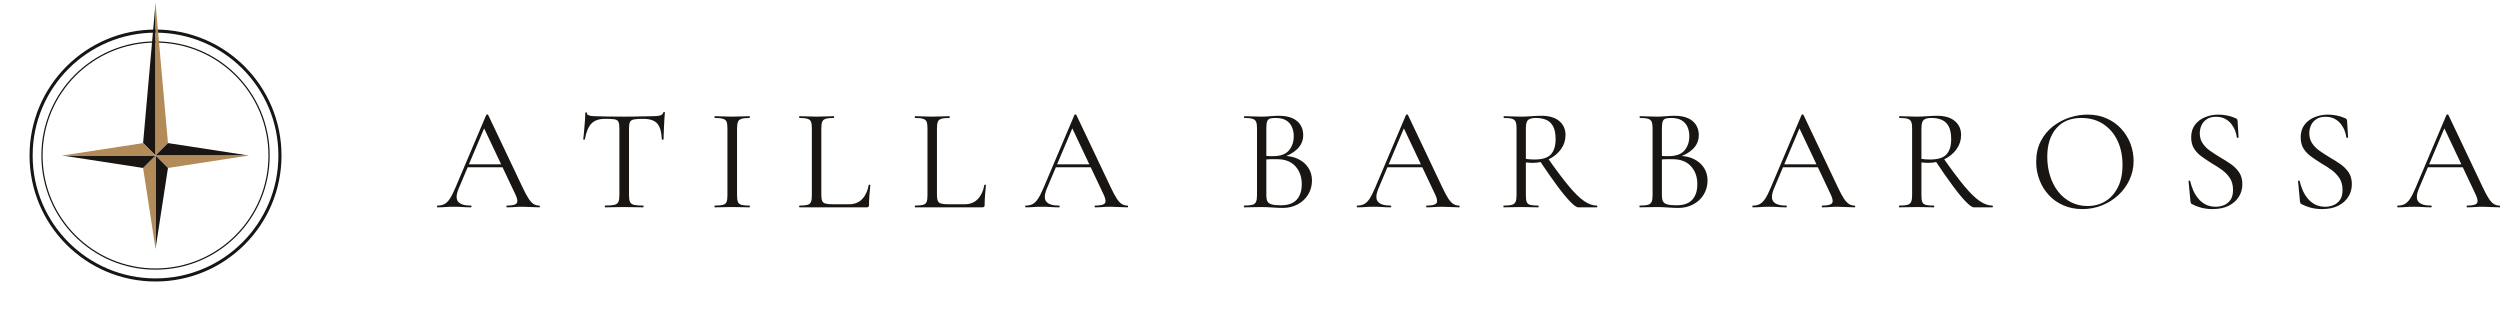
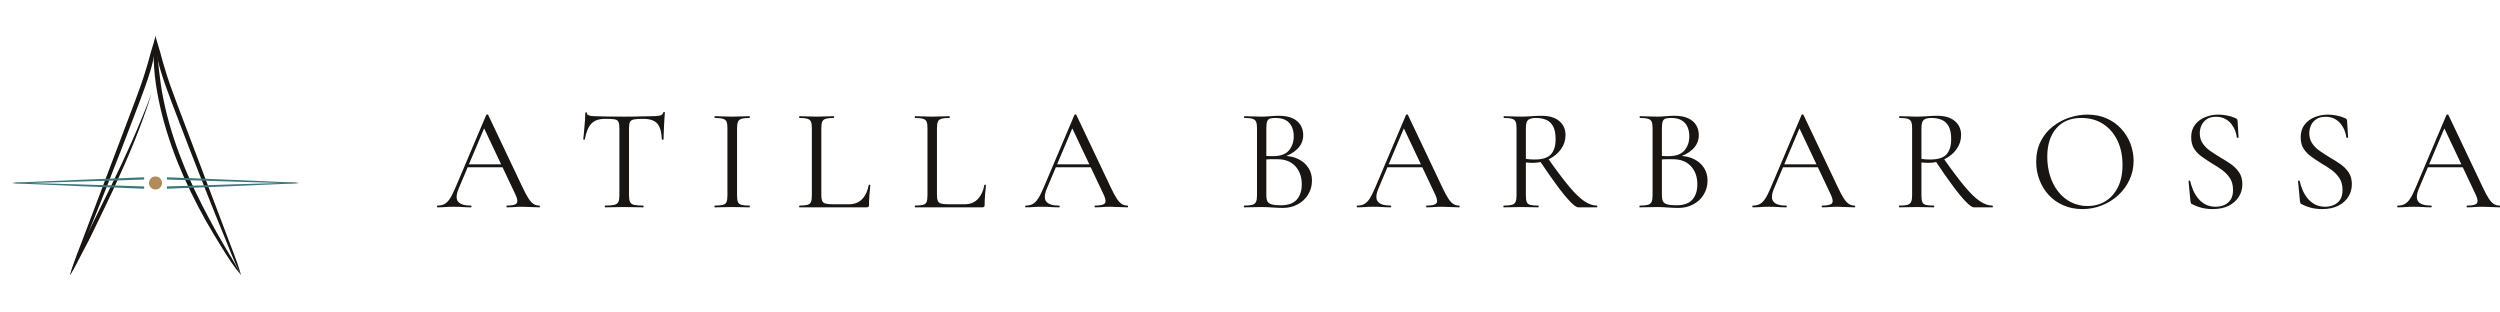
- <svg xmlns="http://www.w3.org/2000/svg" viewBox="0 0 514.38 64.00" role="img" aria-label="Atilla Barbarossa">
+ <svg xmlns="http://www.w3.org/2000/svg" viewBox="0 0 514.38 64" role="img" aria-label="Atilla Barbarossa">
  <g transform="scale(0.64)">
-     <circle cx="50" cy="50" r="40" fill="none" stroke="#181512" stroke-width="1" />
-     <circle cx="50" cy="50" r="36.5" fill="none" stroke="#181512" stroke-width="0.4" />
-     <polygon points="50,1 46,46 50,50" fill="#181512" />
-     <polygon points="50,1 54,46 50,50" fill="#b38b59" />
-     <polygon points="80,50 54,46 50,50" fill="#181512" />
-     <polygon points="80,50 54,54 50,50" fill="#b38b59" />
-     <polygon points="50,80 54,54 50,50" fill="#181512" />
-     <polygon points="50,80 46,54 50,50" fill="#b38b59" />
-     <polygon points="20,50 46,54 50,50" fill="#181512" />
-     <polygon points="20,50 46,46 50,50" fill="#b38b59" />
+     <path d="M50 11.55C49.6 13.35 48.96 15.08 48.48 16.86C48.05 18.63 47.5 20.37 46.99 22.12C45.95 25.64 44.7 29.09 43.41 32.52C39.9 41.82 36.38 51.12 32.85 60.42C31.07 65.07 29.3 69.73 27.56 74.39C25.87 79.08 23.81 83.63 22.51 88.45C24.87 84.05 26.47 79.32 28.42 74.73C30.32 70.12 32.17 65.5 33.99 60.86C37.65 51.61 41.24 42.33 44.76 33.03C46.07 29.57 47.35 26.09 48.41 22.54C48.95 20.77 49.34 18.94 49.7 17.12C50 15.3 49.98 13.39 50 11.55Z" fill="#181512" />
+     <path d="M50 11.55C50.02 13.39 50 15.3 50.3 17.12C50.66 18.94 51.05 20.77 51.59 22.54C52.65 26.09 53.93 29.57 55.24 33.03C58.76 42.33 62.35 51.61 66.01 60.86C67.83 65.5 69.68 70.12 71.58 74.73C73.53 79.32 75.13 84.05 77.49 88.45C76.19 83.63 74.13 79.08 72.44 74.39C70.7 69.73 68.93 65.07 67.15 60.42C63.62 51.12 60.1 41.82 56.59 32.52C55.3 29.09 54.05 25.64 53.01 22.12C52.5 20.37 51.95 18.63 51.52 16.86C51.04 15.08 50.4 13.35 50 11.55Z" fill="#181512" />
+     <path d="M50 11.55C49.34 15.06 49.25 18.44 49.57 21.99C49.78 25.45 50.37 28.89 51.04 32.28C52.44 39.09 54.54 45.74 57.11 52.19C59.73 58.67 62.8 64.97 66.22 71.05C67.94 74.08 69.73 77.06 71.58 80C73.41 82.95 75.24 85.81 77.49 88.45C75.98 85.35 74.16 82.47 72.4 79.51C70.64 76.52 68.95 73.51 67.32 70.45C64.05 64.34 61.01 58.11 58.49 51.65C55.96 45.27 53.91 38.7 52.55 31.98C51.86 28.63 51.43 25.25 51.03 21.86C50.72 18.41 50.41 14.99 50 11.55Z" fill="#181512" />
+     <path d="M48.75 30C44.86 40.3 40.36 50.33 35.51 60.2C33.22 64.89 30.91 69.57 28.59 74.24C27.41 76.54 26.41 78.91 25.36 81.27C24.34 83.65 23.21 85.95 22.51 88.45C23.95 86.3 25.01 83.97 26.22 81.69C27.41 79.4 28.66 77.15 29.75 74.81C32.02 70.11 34.33 65.43 36.53 60.69C41.15 50.7 45.49 40.52 48.75 30Z" fill="#181512" />
+     <path d="M3.89 58.87C5.65 59.06 7.43 58.86 9.2 58.85C10.97 58.8 12.74 58.75 14.51 58.7C18.05 58.6 21.59 58.49 25.13 58.39C32.2 58.17 39.28 57.94 46.36 57.72L46.33 56.99C39.26 57.27 32.18 57.55 25.11 57.83C21.57 57.99 18.03 58.14 14.5 58.29C12.73 58.37 10.96 58.44 9.19 58.52C7.43 58.63 5.63 58.56 3.89 58.87Z" fill="#38787b" />
+     <path d="M3.89 58.79C5.63 59.1 7.43 59.03 9.19 59.15C10.96 59.22 12.73 59.3 14.5 59.37C18.03 59.52 21.57 59.68 25.11 59.83C32.18 60.11 39.26 60.39 46.33 60.68L46.36 59.94C39.28 59.72 32.2 59.5 25.13 59.27C21.59 59.17 18.05 59.07 14.51 58.96C12.74 58.91 10.97 58.86 9.2 58.81C7.43 58.8 5.65 58.6 3.89 58.79Z" fill="#38787b" />
+     <path d="M96.11 58.87C94.37 58.56 92.57 58.63 90.81 58.52C89.04 58.44 87.27 58.37 85.5 58.29C81.97 58.14 78.43 57.99 74.89 57.83C67.82 57.55 60.74 57.27 53.67 56.99L53.64 57.72C60.72 57.94 67.8 58.17 74.87 58.39C78.41 58.49 81.95 58.6 85.49 58.7C87.26 58.75 89.03 58.8 90.8 58.85C92.57 58.86 94.35 59.06 96.11 58.87Z" fill="#38787b" />
+     <path d="M96.11 58.79C94.35 58.6 92.57 58.8 90.8 58.81C89.03 58.86 87.26 58.91 85.49 58.96C81.95 59.07 78.41 59.17 74.87 59.27C67.8 59.5 60.72 59.72 53.64 59.94L53.67 60.68C60.74 60.39 67.82 60.11 74.89 59.83C78.43 59.68 81.97 59.52 85.5 59.37C87.27 59.3 89.04 59.22 90.81 59.15C92.57 59.03 94.37 59.1 96.11 58.79Z" fill="#38787b" />
+     <circle cx="50" cy="58.831" r="2.1" fill="#b38b59" />
  </g>
  <path transform="translate(90.00 23.91)" d="M5.82 10.5 6.12 9.9H14.07L14.28 10.5ZM20.97 18.39Q21.09 18.39 21.09 18.57Q21.09 18.75 20.97 18.75Q20.1 18.75 19.2 18.69Q18.3 18.63 17.46 18.63Q16.53 18.63 15.84 18.69Q15.15 18.75 14.31 18.75Q14.19 18.75 14.19 18.57Q14.19 18.39 14.31 18.39Q15.9 18.39 16.29 17.93Q16.68 17.46 16.08 16.17L9.42 2.1L10.17 1.17L4.35 14.94Q3.6 16.77 4.26 17.58Q4.92 18.39 6.87 18.39Q7.02 18.39 7.02 18.57Q7.02 18.75 6.87 18.75Q5.97 18.75 5.22 18.69Q4.47 18.63 3.33 18.63Q2.25 18.63 1.6 18.69Q0.96 18.75 0.03 18.75Q-0.09 18.75 -0.09 18.57Q-0.09 18.39 0.03 18.39Q0.84 18.39 1.44 18.08Q2.04 17.76 2.56 16.97Q3.09 16.17 3.72 14.67L10.05 -0.27Q10.11 -0.36 10.26 -0.36Q10.41 -0.36 10.44 -0.27L17.52 14.64Q18.21 16.11 18.75 16.94Q19.29 17.76 19.81 18.08Q20.34 18.39 20.97 18.39ZM34.5 0.54Q32.64 0.54 31.7 1.5Q30.75 2.46 30.33 4.77Q30.33 4.83 30.16 4.83Q30 4.83 30 4.77Q30.06 4.38 30.12 3.68Q30.18 2.97 30.25 2.16Q30.33 1.35 30.38 0.59Q30.42 -0.18 30.42 -0.66Q30.42 -0.81 30.59 -0.81Q30.75 -0.81 30.75 -0.66Q30.75 -0.36 31.05 -0.22Q31.35 -0.09 31.73 -0.04Q32.1 0 32.37 0Q34.95 0.09 38.4 0.09Q40.53 0.09 41.77 0.04Q43.02 0 44.19 0Q45.21 0 45.77 -0.13Q46.32 -0.27 46.47 -0.75Q46.5 -0.87 46.65 -0.87Q46.8 -0.87 46.8 -0.75Q46.77 -0.3 46.71 0.48Q46.65 1.26 46.62 2.1Q46.59 2.94 46.56 3.66Q46.53 4.38 46.53 4.77Q46.53 4.83 46.35 4.83Q46.17 4.83 46.17 4.77Q46.08 2.43 45.21 1.48Q44.34 0.54 42.33 0.54Q41.07 0.54 40.44 0.66Q39.81 0.78 39.62 1.19Q39.42 1.59 39.42 2.49V16.32Q39.42 17.19 39.63 17.64Q39.84 18.09 40.45 18.24Q41.07 18.39 42.33 18.39Q42.42 18.39 42.42 18.57Q42.42 18.75 42.33 18.75Q41.55 18.75 40.56 18.72Q39.57 18.69 38.4 18.69Q37.29 18.69 36.3 18.72Q35.31 18.75 34.5 18.75Q34.44 18.75 34.44 18.57Q34.44 18.39 34.5 18.39Q35.73 18.39 36.38 18.24Q37.02 18.09 37.23 17.64Q37.44 17.19 37.44 16.32V2.43Q37.44 1.53 37.23 1.13Q37.02 0.72 36.39 0.63Q35.76 0.54 34.5 0.54ZM61.65 16.32Q61.65 17.19 61.83 17.64Q62.01 18.09 62.56 18.24Q63.12 18.39 64.2 18.39Q64.29 18.39 64.29 18.57Q64.29 18.75 64.2 18.75Q63.48 18.75 62.59 18.72Q61.71 18.69 60.63 18.69Q59.64 18.69 58.72 18.72Q57.81 18.75 57.09 18.75Q57 18.75 57 18.57Q57 18.39 57.09 18.39Q58.17 18.39 58.74 18.24Q59.31 18.09 59.49 17.64Q59.67 17.19 59.67 16.32V2.43Q59.67 1.56 59.49 1.13Q59.31 0.69 58.74 0.53Q58.17 0.36 57.09 0.36Q57 0.36 57 0.18Q57 0 57.09 0Q57.81 0 58.72 0.04Q59.64 0.09 60.63 0.09Q61.71 0.09 62.61 0.04Q63.51 0 64.2 0Q64.29 0 64.29 0.18Q64.29 0.36 64.2 0.36Q63.12 0.36 62.56 0.54Q62.01 0.72 61.83 1.17Q61.65 1.62 61.65 2.49ZM78.99 2.46V16.2Q78.99 17.01 79.17 17.43Q79.35 17.85 79.87 17.98Q80.4 18.12 81.39 18.12H84.66Q86.4 18.12 87.42 17.02Q88.44 15.93 88.74 14.16Q88.74 14.07 88.9 14.09Q89.07 14.1 89.07 14.19Q88.98 15 88.89 16.16Q88.8 17.31 88.8 18.3Q88.8 18.75 88.35 18.75H74.49Q74.43 18.75 74.43 18.57Q74.43 18.39 74.49 18.39Q75.57 18.39 76.12 18.24Q76.68 18.09 76.86 17.64Q77.04 17.19 77.04 16.32V2.43Q77.04 1.56 76.86 1.13Q76.68 0.69 76.12 0.53Q75.57 0.36 74.49 0.36Q74.43 0.36 74.43 0.18Q74.43 0 74.49 0Q75.21 0 76.11 0.04Q77.01 0.09 78 0.09Q79.05 0.09 79.95 0.04Q80.85 0 81.54 0Q81.63 0 81.63 0.18Q81.63 0.36 81.54 0.36Q80.46 0.36 79.9 0.53Q79.35 0.69 79.17 1.14Q78.99 1.59 78.99 2.46ZM102.78 2.46V16.2Q102.78 17.01 102.96 17.43Q103.14 17.85 103.66 17.98Q104.19 18.12 105.18 18.12H108.45Q110.19 18.12 111.21 17.02Q112.23 15.93 112.53 14.16Q112.53 14.07 112.69 14.09Q112.86 14.1 112.86 14.19Q112.77 15 112.68 16.16Q112.59 17.31 112.59 18.3Q112.59 18.75 112.14 18.75H98.28Q98.22 18.75 98.22 18.57Q98.22 18.39 98.28 18.39Q99.36 18.39 99.91 18.24Q100.47 18.09 100.65 17.64Q100.83 17.19 100.83 16.32V2.43Q100.83 1.56 100.65 1.13Q100.47 0.69 99.91 0.53Q99.36 0.36 98.28 0.36Q98.22 0.36 98.22 0.18Q98.22 0 98.28 0Q99 0 99.9 0.04Q100.8 0.09 101.79 0.09Q102.84 0.09 103.74 0.04Q104.64 0 105.33 0Q105.42 0 105.42 0.18Q105.42 0.36 105.33 0.36Q104.25 0.36 103.69 0.53Q103.14 0.69 102.96 1.14Q102.78 1.59 102.78 2.46ZM126.84 10.5 127.14 9.9H135.09L135.3 10.5ZM141.99 18.39Q142.11 18.39 142.11 18.57Q142.11 18.75 141.99 18.75Q141.12 18.75 140.22 18.69Q139.32 18.63 138.48 18.63Q137.55 18.63 136.86 18.69Q136.17 18.75 135.33 18.75Q135.21 18.75 135.21 18.57Q135.21 18.39 135.33 18.39Q136.92 18.39 137.31 17.93Q137.7 17.46 137.1 16.17L130.44 2.1L131.19 1.17L125.37 14.94Q124.62 16.77 125.28 17.58Q125.94 18.39 127.89 18.39Q128.04 18.39 128.04 18.57Q128.04 18.75 127.89 18.75Q126.99 18.75 126.24 18.69Q125.49 18.63 124.35 18.63Q123.27 18.63 122.62 18.69Q121.98 18.75 121.05 18.75Q120.93 18.75 120.93 18.57Q120.93 18.39 121.05 18.39Q121.86 18.39 122.46 18.08Q123.06 17.76 123.58 16.97Q124.11 16.17 124.74 14.67L131.07 -0.27Q131.13 -0.36 131.28 -0.36Q131.43 -0.36 131.46 -0.27L138.54 14.64Q139.23 16.11 139.77 16.94Q140.31 17.76 140.83 18.08Q141.36 18.39 141.99 18.39ZM173.7 8.49 174.03 8.16Q175.8 8.16 177.13 8.82Q178.47 9.48 179.2 10.62Q179.94 11.76 179.94 13.23Q179.94 14.82 179.16 16.11Q178.38 17.4 177.01 18.13Q175.65 18.87 173.97 18.87Q173.01 18.87 171.79 18.78Q170.58 18.69 169.56 18.69Q168.57 18.69 167.65 18.72Q166.74 18.75 165.99 18.75Q165.93 18.75 165.93 18.57Q165.93 18.39 165.99 18.39Q167.07 18.39 167.64 18.24Q168.21 18.09 168.42 17.64Q168.63 17.19 168.63 16.32V2.43Q168.63 1.56 168.44 1.13Q168.24 0.69 167.69 0.53Q167.13 0.36 166.05 0.36Q165.96 0.36 165.96 0.18Q165.96 0 166.05 0Q166.77 0 167.67 0.04Q168.57 0.09 169.56 0.09Q170.34 0.09 171.36 0Q172.38 -0.09 173.1 -0.09Q174.87 -0.09 175.98 0.44Q177.09 0.96 177.61 1.86Q178.14 2.76 178.14 3.87Q178.14 5.58 176.89 6.78Q175.65 7.98 173.7 8.49ZM172.44 0.36Q171.75 0.36 171.33 0.48Q170.91 0.6 170.73 1.04Q170.55 1.47 170.55 2.49V8.37L169.59 8.13Q170.55 8.19 171.18 8.21Q171.81 8.22 171.9 8.22Q174.21 8.22 175.2 7.04Q176.19 5.85 176.19 4.11Q176.19 3.06 175.81 2.21Q175.44 1.35 174.63 0.86Q173.82 0.36 172.44 0.36ZM173.52 18.33Q175.77 18.33 176.8 17.17Q177.84 16.02 177.84 13.98Q177.84 11.73 176.52 10.29Q175.2 8.85 172.83 8.85Q172.08 8.82 171.28 8.85Q170.49 8.88 169.68 9L170.55 8.67V16.32Q170.55 17.04 170.76 17.49Q170.97 17.94 171.62 18.13Q172.26 18.33 173.52 18.33ZM195.06 10.5 195.36 9.9H203.31L203.52 10.5ZM210.21 18.39Q210.33 18.39 210.33 18.57Q210.33 18.75 210.21 18.75Q209.34 18.75 208.44 18.69Q207.54 18.63 206.7 18.63Q205.77 18.63 205.08 18.69Q204.39 18.75 203.55 18.75Q203.43 18.75 203.43 18.57Q203.43 18.39 203.55 18.39Q205.14 18.39 205.53 17.93Q205.92 17.46 205.32 16.17L198.66 2.1L199.41 1.17L193.59 14.94Q192.84 16.77 193.5 17.58Q194.16 18.39 196.11 18.39Q196.26 18.39 196.26 18.57Q196.26 18.75 196.11 18.75Q195.21 18.75 194.46 18.69Q193.71 18.63 192.57 18.63Q191.49 18.63 190.85 18.69Q190.2 18.75 189.27 18.75Q189.15 18.75 189.15 18.57Q189.15 18.39 189.27 18.39Q190.08 18.39 190.68 18.08Q191.28 17.76 191.81 16.97Q192.33 16.17 192.96 14.67L199.29 -0.27Q199.35 -0.36 199.5 -0.36Q199.65 -0.36 199.68 -0.27L206.76 14.64Q207.45 16.11 207.99 16.94Q208.53 17.76 209.06 18.08Q209.58 18.39 210.21 18.39ZM234.72 18.75Q234.21 18.75 233.09 17.59Q231.96 16.44 230.36 14.27Q228.75 12.09 226.77 9.12L228.45 8.61Q231 12.24 232.79 14.39Q234.57 16.53 235.94 17.46Q237.3 18.39 238.56 18.39Q238.65 18.39 238.65 18.57Q238.65 18.75 238.56 18.75Q237.06 18.75 236.12 18.75Q235.17 18.75 234.72 18.75ZM227.16 -0.09Q229.56 -0.09 230.84 1.01Q232.11 2.1 232.11 3.87Q232.11 5.49 231.17 6.79Q230.22 8.1 228.68 8.85Q227.13 9.6 225.3 9.6Q225 9.6 224.63 9.57Q224.25 9.54 223.95 9.51V16.32Q223.95 17.19 224.12 17.64Q224.28 18.09 224.84 18.24Q225.39 18.39 226.5 18.39Q226.59 18.39 226.59 18.57Q226.59 18.75 226.5 18.75Q225.78 18.75 224.9 18.72Q224.01 18.69 222.96 18.69Q221.97 18.69 221.06 18.72Q220.14 18.75 219.39 18.75Q219.33 18.75 219.33 18.57Q219.33 18.39 219.39 18.39Q220.5 18.39 221.06 18.24Q221.61 18.09 221.82 17.64Q222.03 17.19 222.03 16.32V2.43Q222.03 1.56 221.84 1.13Q221.64 0.69 221.1 0.53Q220.56 0.36 219.45 0.36Q219.36 0.36 219.36 0.18Q219.36 0 219.45 0Q220.17 0 221.07 0.04Q221.97 0.09 222.96 0.09Q223.89 0.09 225.11 0Q226.32 -0.09 227.16 -0.09ZM230.07 4.74Q230.07 3.09 229.58 2.13Q229.08 1.17 228.18 0.77Q227.28 0.36 226.02 0.36Q224.91 0.36 224.43 0.75Q223.95 1.14 223.95 2.49V8.79Q224.37 8.85 224.85 8.88Q225.33 8.91 225.72 8.91Q228.15 8.91 229.11 7.85Q230.07 6.78 230.07 4.74ZM255.09 8.49 255.42 8.16Q257.19 8.16 258.53 8.82Q259.86 9.48 260.6 10.62Q261.33 11.76 261.33 13.23Q261.33 14.82 260.55 16.11Q259.77 17.4 258.41 18.13Q257.04 18.87 255.36 18.87Q254.4 18.87 253.19 18.78Q251.97 18.69 250.95 18.69Q249.96 18.69 249.05 18.72Q248.13 18.75 247.38 18.75Q247.32 18.75 247.32 18.57Q247.32 18.39 247.38 18.39Q248.46 18.39 249.03 18.24Q249.6 18.09 249.81 17.64Q250.02 17.19 250.02 16.32V2.43Q250.02 1.56 249.83 1.13Q249.63 0.69 249.08 0.53Q248.52 0.36 247.44 0.36Q247.35 0.36 247.35 0.18Q247.35 0 247.44 0Q248.16 0 249.06 0.04Q249.96 0.09 250.95 0.09Q251.73 0.09 252.75 0Q253.77 -0.09 254.49 -0.09Q256.26 -0.09 257.37 0.44Q258.48 0.96 259 1.86Q259.53 2.76 259.53 3.87Q259.53 5.58 258.29 6.78Q257.04 7.98 255.09 8.49ZM253.83 0.36Q253.14 0.36 252.72 0.48Q252.3 0.6 252.12 1.04Q251.94 1.47 251.94 2.49V8.37L250.98 8.13Q251.94 8.19 252.57 8.21Q253.2 8.22 253.29 8.22Q255.6 8.22 256.59 7.04Q257.58 5.85 257.58 4.11Q257.58 3.06 257.21 2.21Q256.83 1.35 256.02 0.86Q255.21 0.36 253.83 0.36ZM254.91 18.33Q257.16 18.33 258.2 17.17Q259.23 16.02 259.23 13.98Q259.23 11.73 257.91 10.29Q256.59 8.85 254.22 8.85Q253.47 8.82 252.68 8.85Q251.88 8.88 251.07 9L251.94 8.67V16.32Q251.94 17.04 252.15 17.49Q252.36 17.94 253.01 18.13Q253.65 18.33 254.91 18.33ZM276.45 10.5 276.75 9.9H284.7L284.91 10.5ZM291.6 18.39Q291.72 18.39 291.72 18.57Q291.72 18.75 291.6 18.75Q290.73 18.75 289.83 18.69Q288.93 18.63 288.09 18.63Q287.16 18.63 286.47 18.69Q285.78 18.75 284.94 18.75Q284.82 18.75 284.82 18.57Q284.82 18.39 284.94 18.39Q286.53 18.39 286.92 17.93Q287.31 17.46 286.71 16.17L280.05 2.1L280.8 1.17L274.98 14.94Q274.23 16.77 274.89 17.58Q275.55 18.39 277.5 18.39Q277.65 18.39 277.65 18.57Q277.65 18.75 277.5 18.75Q276.6 18.75 275.85 18.69Q275.1 18.63 273.96 18.63Q272.88 18.63 272.24 18.69Q271.59 18.75 270.66 18.75Q270.54 18.75 270.54 18.57Q270.54 18.39 270.66 18.39Q271.47 18.39 272.07 18.08Q272.67 17.76 273.2 16.97Q273.72 16.17 274.35 14.67L280.68 -0.27Q280.74 -0.36 280.89 -0.36Q281.04 -0.36 281.07 -0.27L288.15 14.64Q288.84 16.11 289.38 16.94Q289.92 17.76 290.45 18.08Q290.97 18.39 291.6 18.39ZM316.11 18.75Q315.6 18.75 314.48 17.59Q313.35 16.44 311.75 14.27Q310.14 12.09 308.16 9.12L309.84 8.61Q312.39 12.24 314.18 14.39Q315.96 16.53 317.33 17.46Q318.69 18.39 319.95 18.39Q320.04 18.39 320.04 18.57Q320.04 18.75 319.95 18.75Q318.45 18.75 317.51 18.75Q316.56 18.75 316.11 18.75ZM308.55 -0.09Q310.95 -0.09 312.23 1.01Q313.5 2.1 313.5 3.87Q313.5 5.49 312.56 6.79Q311.61 8.1 310.07 8.85Q308.52 9.6 306.69 9.6Q306.39 9.6 306.02 9.57Q305.64 9.54 305.34 9.51V16.32Q305.34 17.19 305.51 17.64Q305.67 18.09 306.23 18.24Q306.78 18.39 307.89 18.39Q307.98 18.39 307.98 18.57Q307.98 18.75 307.89 18.75Q307.17 18.75 306.29 18.72Q305.4 18.69 304.35 18.69Q303.36 18.69 302.45 18.72Q301.53 18.75 300.78 18.75Q300.72 18.75 300.72 18.57Q300.72 18.39 300.78 18.39Q301.89 18.39 302.45 18.24Q303 18.09 303.21 17.64Q303.42 17.19 303.42 16.32V2.43Q303.42 1.56 303.23 1.13Q303.03 0.69 302.49 0.53Q301.95 0.36 300.84 0.36Q300.75 0.36 300.75 0.18Q300.75 0 300.84 0Q301.56 0 302.46 0.04Q303.36 0.09 304.35 0.09Q305.28 0.09 306.5 0Q307.71 -0.09 308.55 -0.09ZM311.46 4.74Q311.46 3.09 310.97 2.13Q310.47 1.17 309.57 0.77Q308.67 0.36 307.41 0.36Q306.3 0.36 305.82 0.75Q305.34 1.14 305.34 2.49V8.79Q305.76 8.85 306.24 8.88Q306.72 8.91 307.11 8.91Q309.54 8.91 310.5 7.85Q311.46 6.78 311.46 4.74ZM338.46 19.11Q336.3 19.11 334.55 18.34Q332.79 17.58 331.55 16.23Q330.3 14.88 329.63 13.12Q328.95 11.37 328.95 9.39Q328.95 6.96 329.9 5.13Q330.84 3.3 332.4 2.09Q333.96 0.87 335.82 0.27Q337.68 -0.33 339.51 -0.33Q341.73 -0.33 343.49 0.47Q345.24 1.26 346.47 2.61Q347.7 3.96 348.35 5.67Q348.99 7.38 348.99 9.18Q348.99 11.28 348.15 13.08Q347.31 14.88 345.86 16.23Q344.4 17.58 342.5 18.34Q340.59 19.11 338.46 19.11ZM339.51 18.48Q341.55 18.48 343.17 17.51Q344.79 16.53 345.75 14.64Q346.71 12.75 346.71 10.02Q346.71 7.2 345.68 5.03Q344.64 2.85 342.74 1.61Q340.83 0.36 338.25 0.36Q334.92 0.36 333.08 2.5Q331.23 4.65 331.23 8.34Q331.23 10.47 331.82 12.32Q332.4 14.16 333.51 15.55Q334.62 16.95 336.15 17.71Q337.68 18.48 339.51 18.48ZM362.61 3.51Q362.61 4.74 363.23 5.62Q363.84 6.51 364.8 7.17Q365.76 7.83 366.84 8.49Q367.95 9.12 368.99 9.84Q370.02 10.56 370.7 11.55Q371.37 12.54 371.37 13.98Q371.37 15.42 370.65 16.57Q369.93 17.73 368.57 18.42Q367.2 19.11 365.19 19.11Q364.47 19.11 363.77 19Q363.06 18.9 362.36 18.66Q361.65 18.42 360.96 18.06Q360.81 17.97 360.77 17.84Q360.72 17.7 360.69 17.49L360.3 13.41Q360.27 13.26 360.44 13.25Q360.6 13.23 360.63 13.35Q360.84 14.25 361.23 15.18Q361.62 16.11 362.25 16.89Q362.88 17.67 363.78 18.15Q364.68 18.63 365.88 18.63Q366.75 18.63 367.58 18.3Q368.4 17.97 368.93 17.22Q369.45 16.47 369.45 15.18Q369.45 13.71 368.81 12.74Q368.16 11.76 367.17 11.04Q366.18 10.32 365.07 9.69Q364.02 9.03 363.05 8.34Q362.07 7.65 361.46 6.71Q360.84 5.76 360.84 4.35Q360.84 2.76 361.65 1.73Q362.46 0.69 363.75 0.18Q365.04 -0.33 366.42 -0.33Q367.26 -0.33 368.16 -0.16Q369.06 0 369.93 0.39Q370.17 0.48 370.28 0.62Q370.38 0.75 370.38 0.9L370.59 4.32Q370.59 4.44 370.44 4.46Q370.29 4.47 370.23 4.35Q370.17 3.75 369.9 3.02Q369.63 2.28 369.12 1.62Q368.61 0.96 367.83 0.54Q367.05 0.12 365.94 0.12Q364.77 0.12 364.04 0.62Q363.3 1.11 362.96 1.88Q362.61 2.64 362.61 3.51ZM385.14 3.51Q385.14 4.74 385.76 5.62Q386.37 6.51 387.33 7.17Q388.29 7.83 389.37 8.49Q390.48 9.12 391.52 9.84Q392.55 10.56 393.23 11.55Q393.9 12.54 393.9 13.98Q393.9 15.42 393.18 16.57Q392.46 17.73 391.1 18.42Q389.73 19.11 387.72 19.11Q387 19.11 386.3 19Q385.59 18.9 384.89 18.66Q384.18 18.42 383.49 18.06Q383.34 17.97 383.3 17.84Q383.25 17.7 383.22 17.49L382.83 13.41Q382.8 13.26 382.97 13.25Q383.13 13.23 383.16 13.35Q383.37 14.25 383.76 15.18Q384.15 16.11 384.78 16.89Q385.41 17.67 386.31 18.15Q387.21 18.63 388.41 18.63Q389.28 18.63 390.11 18.3Q390.93 17.97 391.46 17.22Q391.98 16.47 391.98 15.18Q391.98 13.71 391.34 12.74Q390.69 11.76 389.7 11.04Q388.71 10.32 387.6 9.69Q386.55 9.03 385.58 8.34Q384.6 7.65 383.99 6.71Q383.37 5.76 383.37 4.35Q383.37 2.76 384.18 1.73Q384.99 0.69 386.28 0.18Q387.57 -0.33 388.95 -0.33Q389.79 -0.33 390.69 -0.16Q391.59 0 392.46 0.39Q392.7 0.48 392.81 0.62Q392.91 0.75 392.91 0.9L393.12 4.32Q393.12 4.44 392.97 4.46Q392.82 4.47 392.76 4.35Q392.7 3.75 392.43 3.02Q392.16 2.28 391.65 1.62Q391.14 0.96 390.36 0.54Q389.58 0.12 388.47 0.12Q387.3 0.12 386.57 0.62Q385.83 1.11 385.49 1.88Q385.14 2.64 385.14 3.51ZM409.14 10.5 409.44 9.9H417.39L417.6 10.5ZM424.29 18.39Q424.41 18.39 424.41 18.57Q424.41 18.75 424.29 18.75Q423.42 18.75 422.52 18.69Q421.62 18.63 420.78 18.63Q419.85 18.63 419.16 18.69Q418.47 18.75 417.63 18.75Q417.51 18.75 417.51 18.57Q417.51 18.39 417.63 18.39Q419.22 18.39 419.61 17.93Q420 17.46 419.4 16.17L412.74 2.1L413.49 1.17L407.67 14.94Q406.92 16.77 407.58 17.58Q408.24 18.39 410.19 18.39Q410.34 18.39 410.34 18.57Q410.34 18.75 410.19 18.75Q409.29 18.75 408.54 18.69Q407.79 18.63 406.65 18.63Q405.57 18.63 404.93 18.69Q404.28 18.75 403.35 18.75Q403.23 18.75 403.23 18.57Q403.23 18.39 403.35 18.39Q404.16 18.39 404.76 18.08Q405.36 17.76 405.89 16.97Q406.41 16.17 407.04 14.67L413.37 -0.27Q413.43 -0.36 413.58 -0.36Q413.73 -0.36 413.76 -0.27L420.84 14.64Q421.53 16.11 422.07 16.94Q422.61 17.76 423.14 18.08Q423.66 18.39 424.29 18.39Z" fill="#181512" />
</svg>
